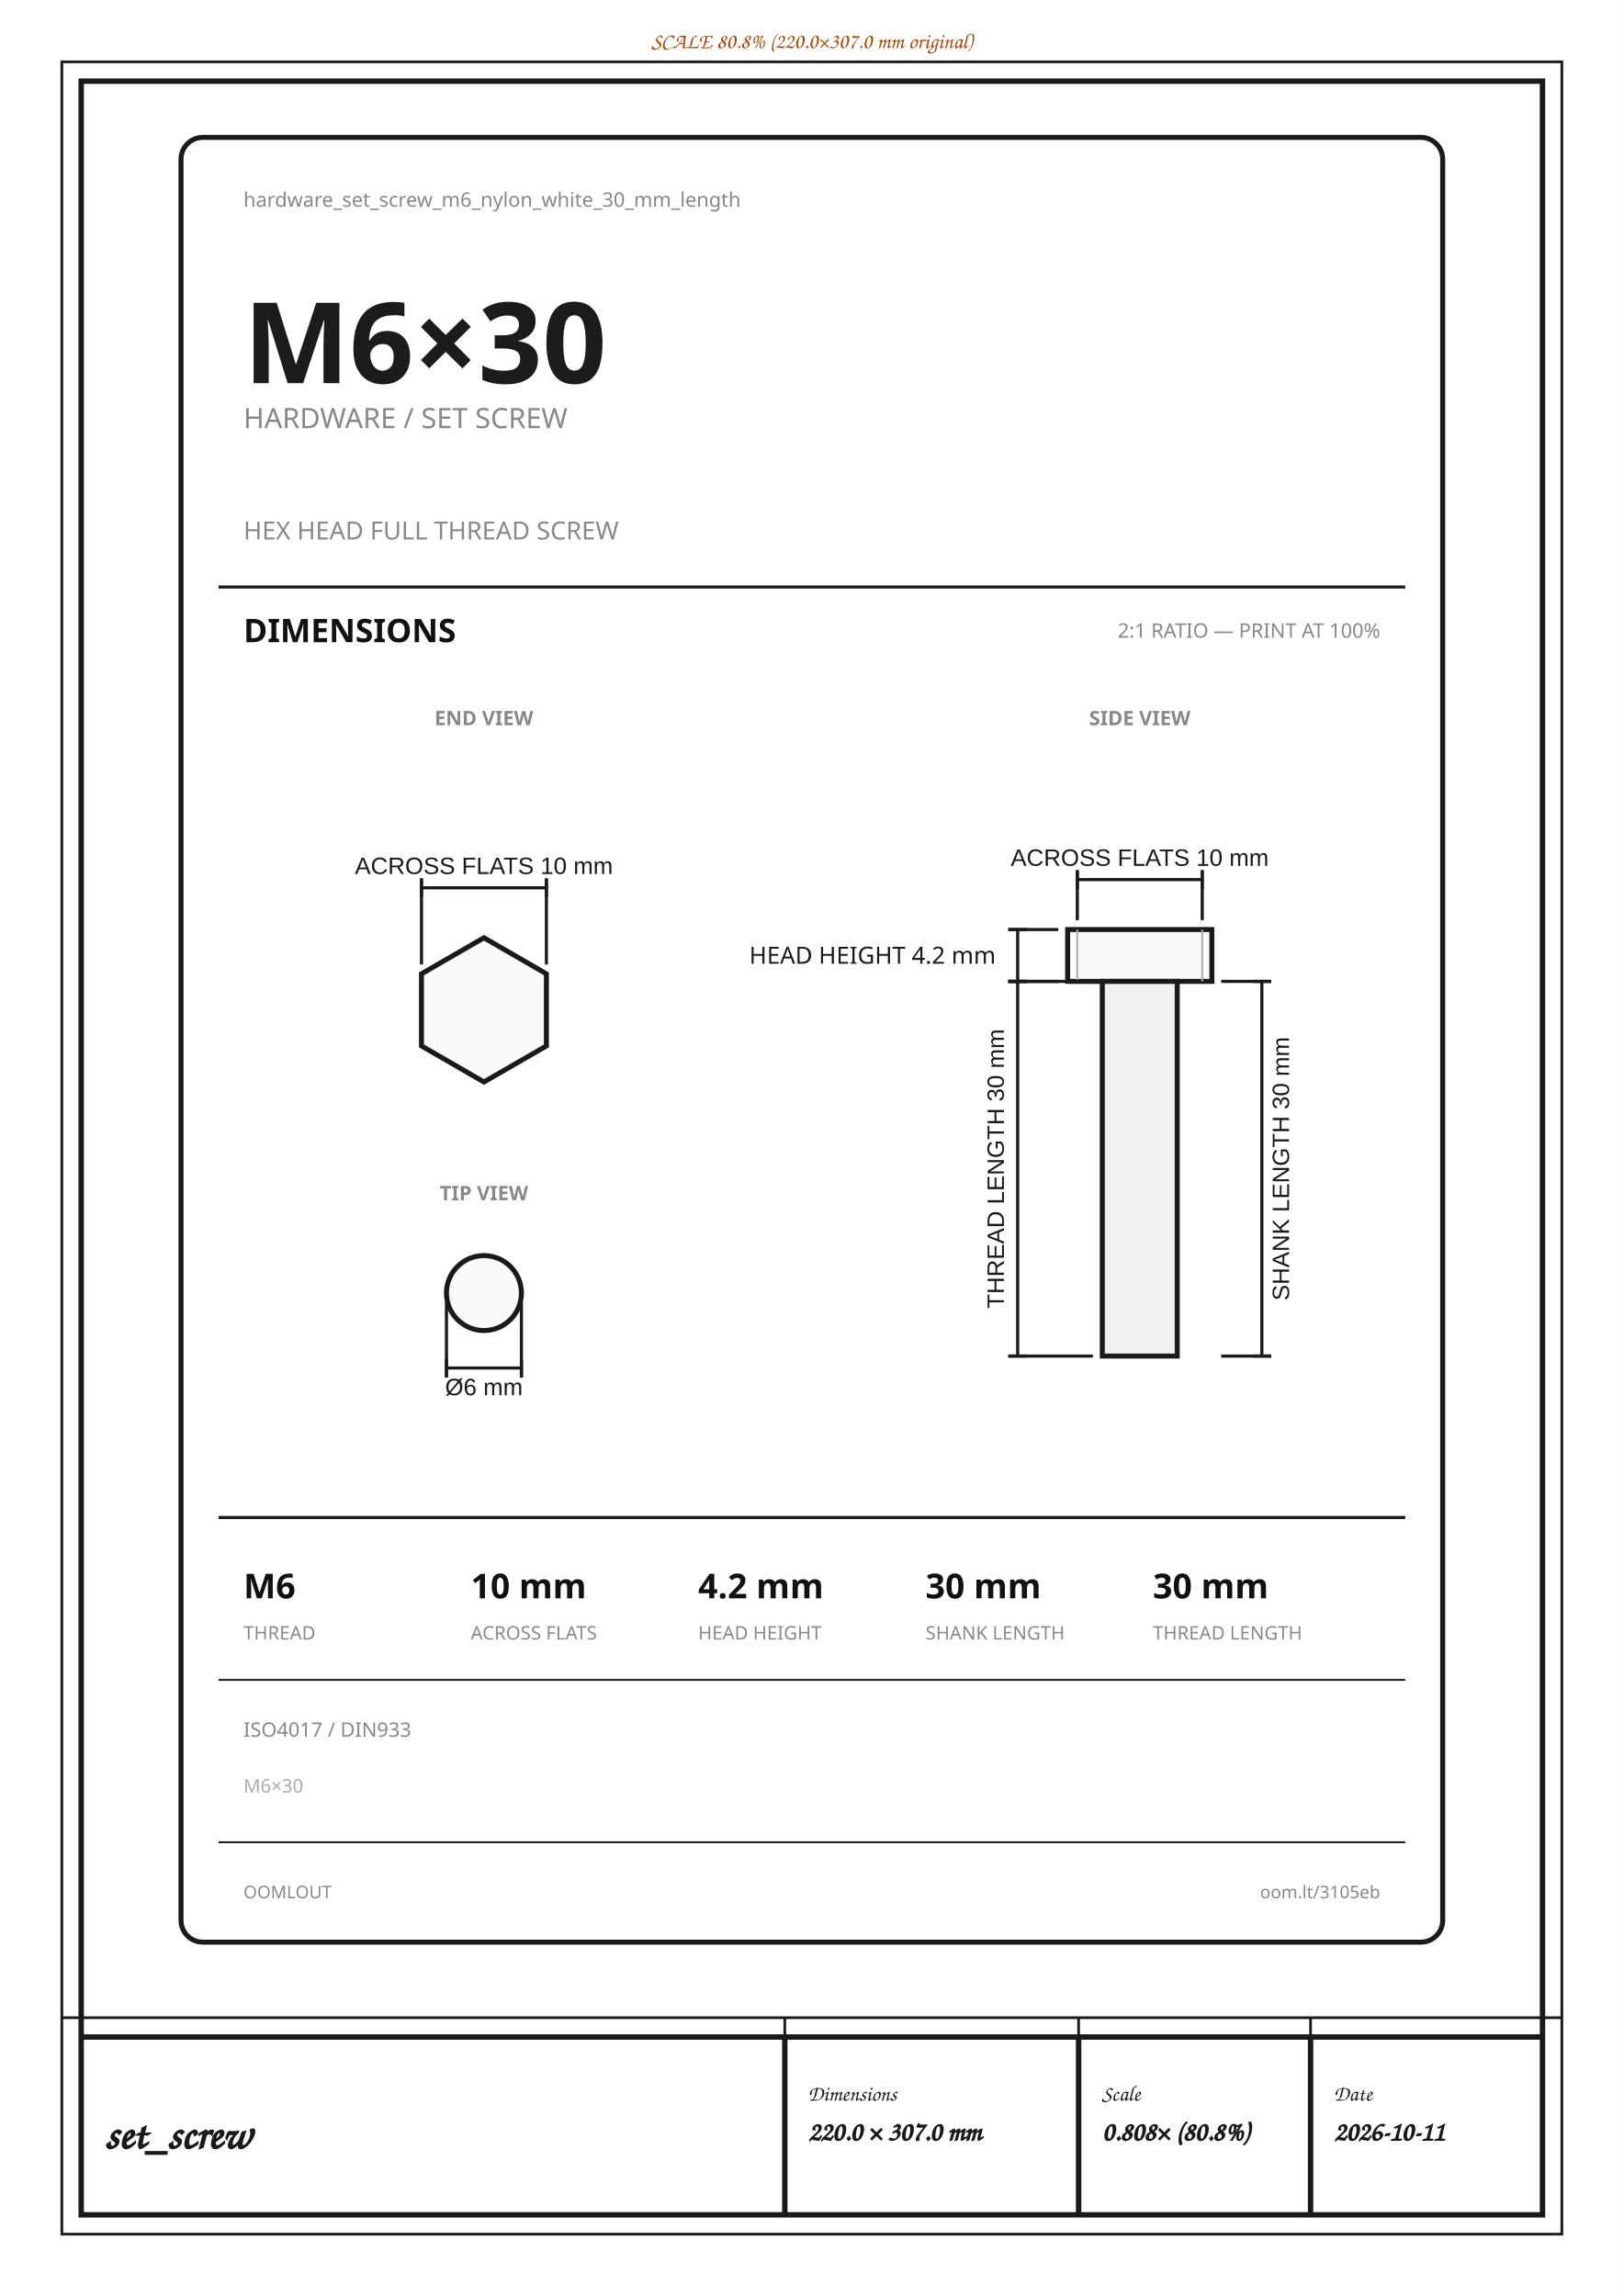
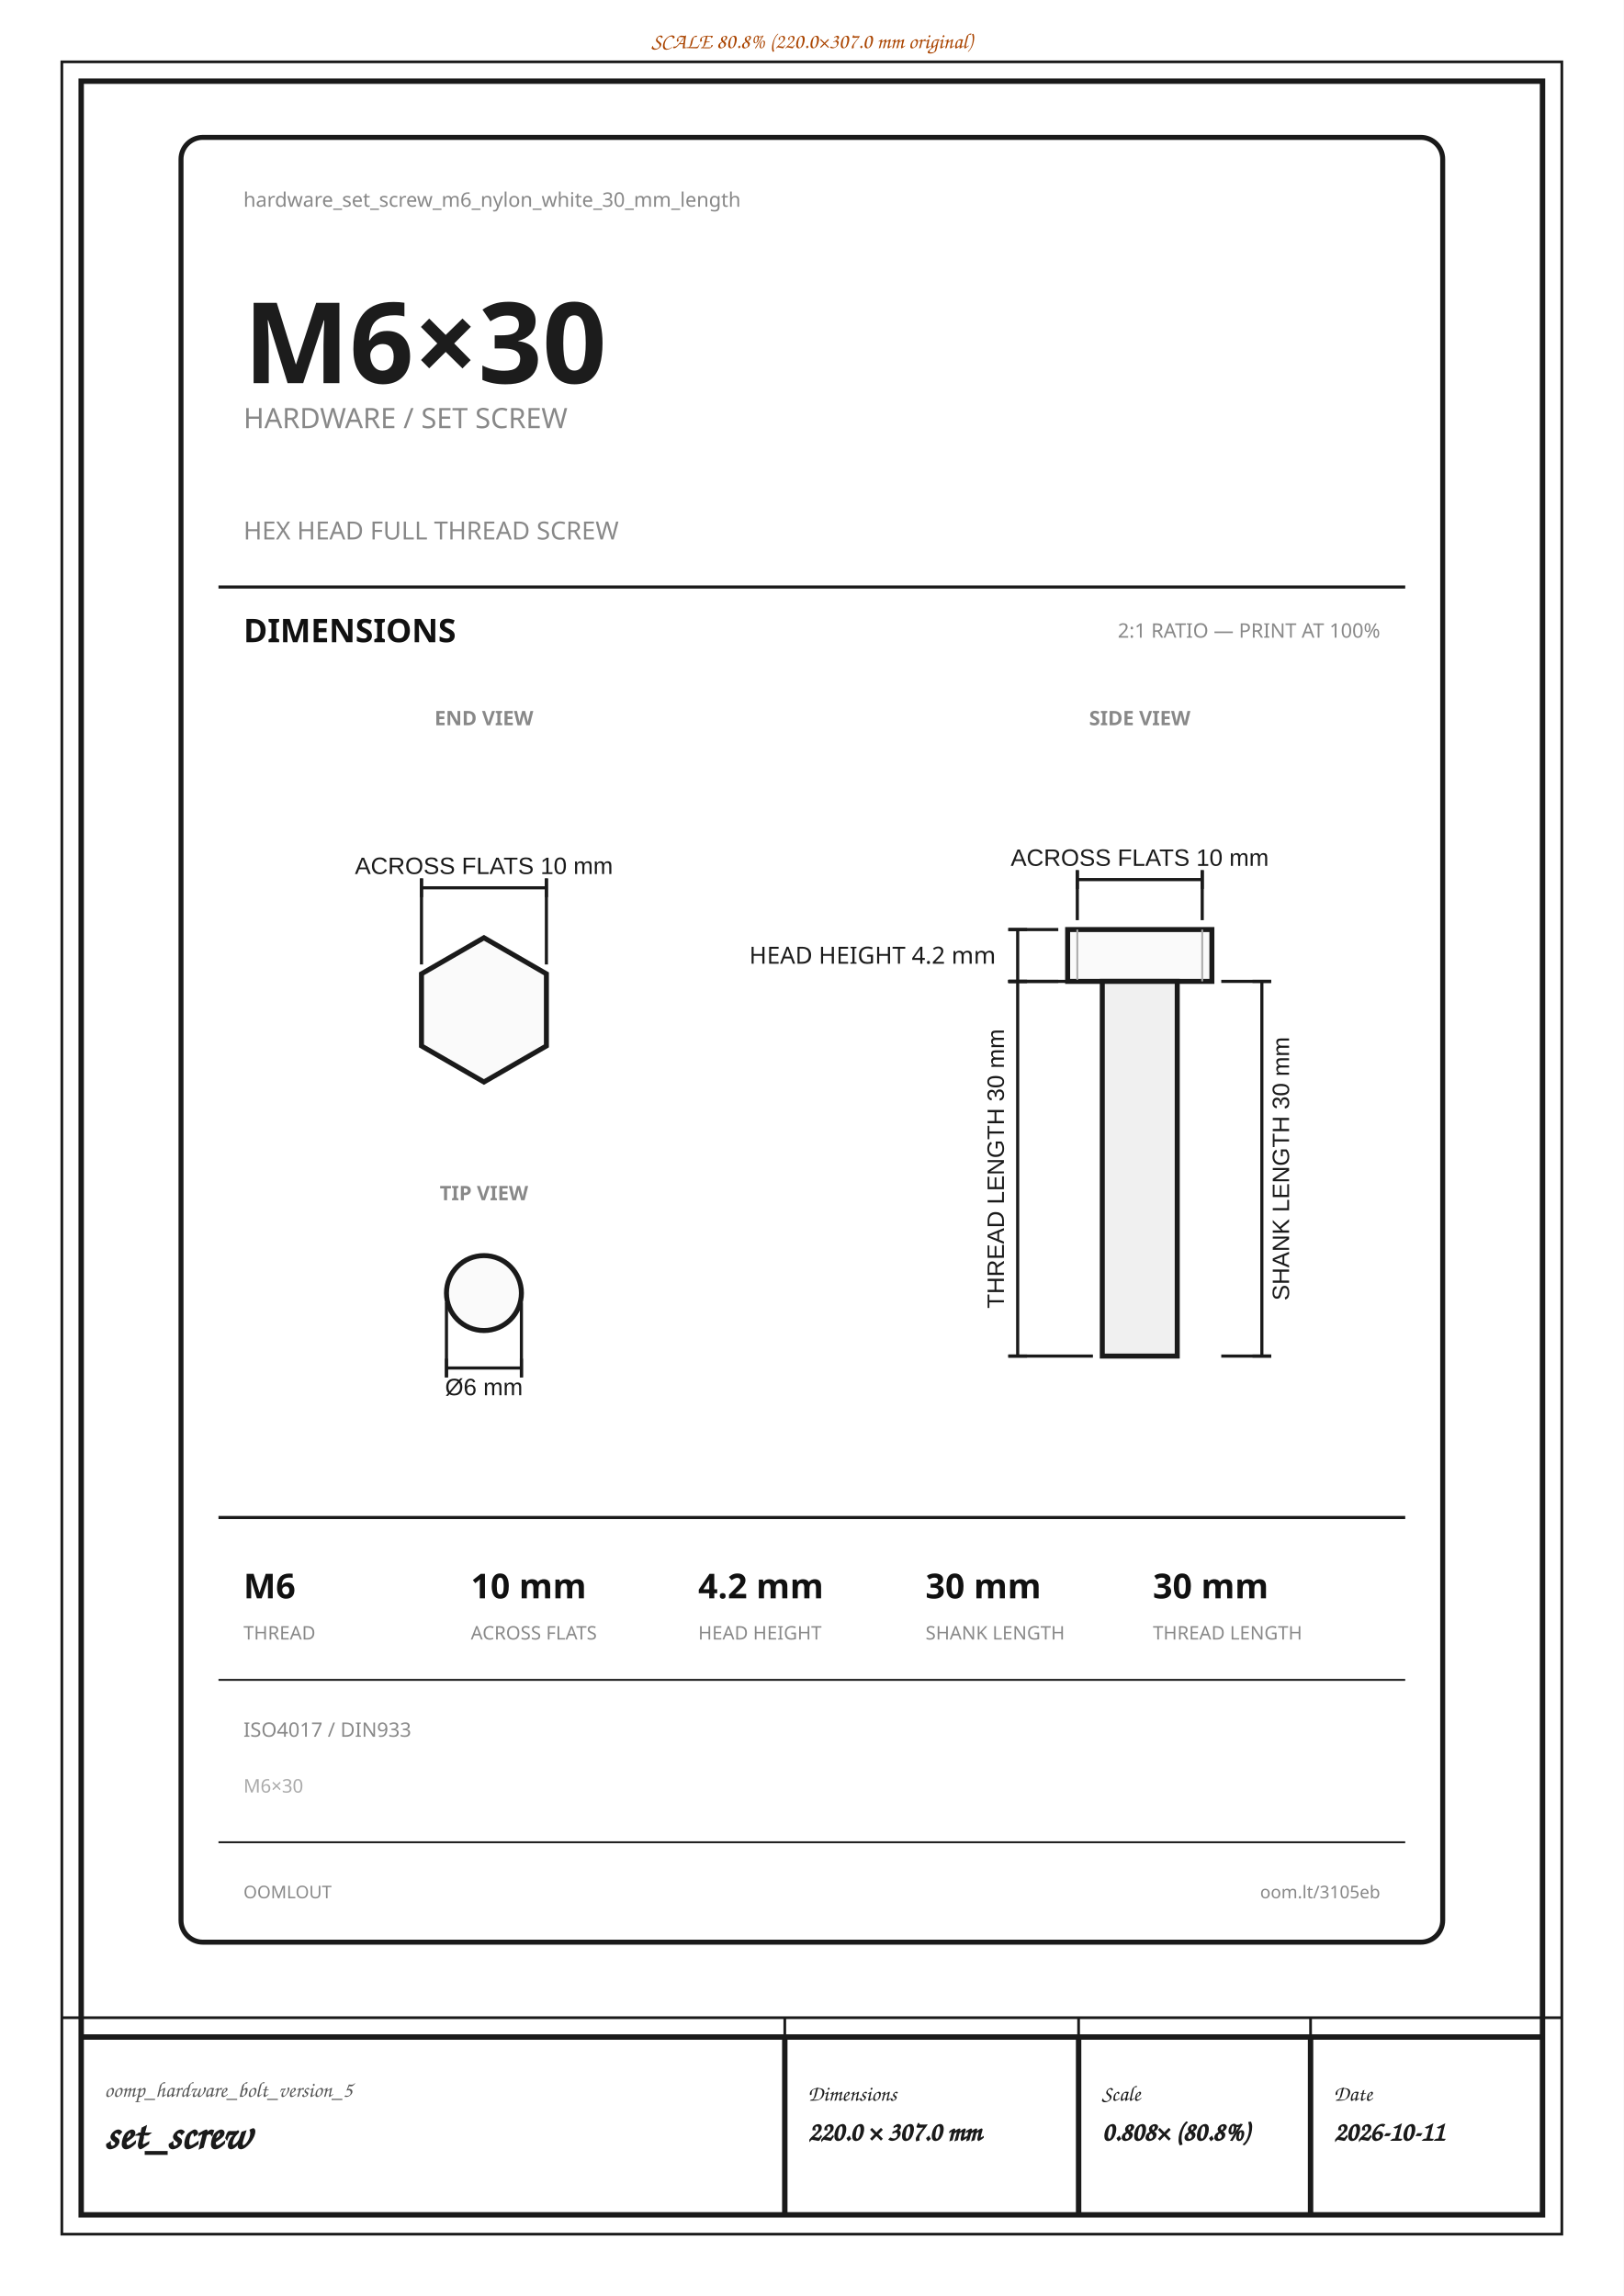
<svg xmlns="http://www.w3.org/2000/svg" width="210mm" height="297mm" viewBox="0 0 210 297">
  <rect x="0" y="0" width="210" height="297" fill="white" stroke="none" />
  <rect x="8" y="8" width="194" height="281" fill="none" stroke="#1A1A1A" stroke-width="0.35" />
  <rect x="10.5" y="10.5" width="189" height="276" fill="none" stroke="#1A1A1A" stroke-width="0.7" />
  <line x1="8" y1="261" x2="202" y2="261" stroke="#1A1A1A" stroke-width="0.35" />
  <line x1="10.5" y1="263.5" x2="199.5" y2="263.5" stroke="#1A1A1A" stroke-width="0.7" />
  <line x1="101.5" y1="261" x2="101.5" y2="286.5" stroke="#1A1A1A" stroke-width="0.35" />
  <line x1="101.5" y1="263.5" x2="101.5" y2="286.5" stroke="#1A1A1A" stroke-width="0.7" />
  <line x1="139.5" y1="261" x2="139.5" y2="286.5" stroke="#1A1A1A" stroke-width="0.35" />
  <line x1="139.5" y1="263.5" x2="139.5" y2="286.5" stroke="#1A1A1A" stroke-width="0.7" />
  <line x1="169.5" y1="261" x2="169.5" y2="286.5" stroke="#1A1A1A" stroke-width="0.35" />
  <line x1="169.5" y1="263.5" x2="169.5" y2="286.5" stroke="#1A1A1A" stroke-width="0.7" />
+   <text x="13.5" y="270.5" font-family="Swis721 Blk BT, comic sans ms" font-size="2.8" font-weight="normal" text-anchor="start" dominant-baseline="middle" fill="#555555" textLength="85" lengthAdjust="spacingAndGlyphs">oomp_hardware_bolt_version_5</text>
  <text x="13.5" y="276.5" font-family="Swis721 Blk BT, comic sans ms" font-size="5.5" font-weight="bold" text-anchor="start" dominant-baseline="middle" fill="#1A1A1A" textLength="85" lengthAdjust="spacingAndGlyphs">set_screw</text>
  <text x="104.5" y="271" font-family="Swis721 Blk BT, comic sans ms" font-size="2.8" font-weight="normal" text-anchor="start" dominant-baseline="middle" fill="#1A1A1A">Dimensions</text>
  <text x="104.5" y="276" font-family="Swis721 Blk BT, comic sans ms" font-size="3.5" font-weight="bold" text-anchor="start" dominant-baseline="middle" fill="#1A1A1A">220.0 × 307.0 mm</text>
  <text x="142.5" y="271" font-family="Swis721 Blk BT, comic sans ms" font-size="2.8" font-weight="normal" text-anchor="start" dominant-baseline="middle" fill="#1A1A1A">Scale</text>
  <text x="142.5" y="276" font-family="Swis721 Blk BT, comic sans ms" font-size="3.5" font-weight="bold" text-anchor="start" dominant-baseline="middle" fill="#1A1A1A">0.808× (80.8%)</text>
  <text x="172.5" y="271" font-family="Swis721 Blk BT, comic sans ms" font-size="2.8" font-weight="normal" text-anchor="start" dominant-baseline="middle" fill="#1A1A1A">Date</text>
  <text x="172.5" y="276" font-family="Swis721 Blk BT, comic sans ms" font-size="3.5" font-weight="bold" text-anchor="start" dominant-baseline="middle" fill="#1A1A1A">2026-10-11</text>
  <text x="105" y="5.5" font-family="Swis721 Blk BT, comic sans ms" font-size="2.8" font-weight="normal" text-anchor="middle" dominant-baseline="middle" fill="#AA4400">SCALE 80.8%  (220.0×307.0 mm original)</text>
  <g transform="translate(16.1401,10.5) scale(0.807818)">
    <rect x="5" y="5" width="210" height="297" fill="#ffffff" stroke="none" />
    <rect x="9" y="9" width="202" height="289" rx="3.5" ry="3.5" fill="none" stroke="#1A1A1A" stroke-width="0.8" />
    <text x="19" y="19" font-family="sans-serif" font-size="3.2" text-anchor="start" dominant-baseline="middle" fill="#888888">hardware_set_screw_m6_nylon_white_30_mm_length</text>
    <text x="19" y="42" font-family="sans-serif" font-size="18" font-weight="bold" text-anchor="start" dominant-baseline="middle" fill="#1C1C1C">M6×30</text>
    <text x="19" y="54" font-family="sans-serif" font-size="4.5" text-anchor="start" dominant-baseline="middle" fill="#888888">HARDWARE / SET SCREW</text>
    <text x="19" y="72" font-family="sans-serif" font-size="4" text-anchor="start" dominant-baseline="middle" fill="#888888">HEX HEAD FULL THREAD SCREW</text>
    <line x1="15" y1="81" x2="205" y2="81" fill="#333333" stroke="#1A1A1A" stroke-width="0.5" />
    <text x="19" y="88" font-family="sans-serif" font-size="5.2" font-weight="bold" text-anchor="start" dominant-baseline="middle" fill="#111111">DIMENSIONS</text>
    <text x="201" y="88" font-family="sans-serif" font-size="3.2" text-anchor="end" dominant-baseline="middle" fill="#888888">2:1 RATIO  —  PRINT AT 100%</text>
    <text x="57.5" y="102" font-family="sans-serif" font-size="3.2" font-weight="bold" text-anchor="middle" dominant-baseline="middle" fill="#888888">END VIEW</text>
    <text x="162.5" y="102" font-family="sans-serif" font-size="3.2" font-weight="bold" text-anchor="middle" dominant-baseline="middle" fill="#888888">SIDE VIEW</text>
    <polygon points="57.5,137.166 47.5,142.94 47.5,154.487 57.5,160.26 67.5,154.487 67.5,142.94" fill="#FAFAFA" stroke="#1A1A1A" stroke-width="0.8" />
    <line x1="47.5" y1="141.44" x2="47.5" y2="127.666" fill="#1A1A1A" stroke="#1A1A1A" stroke-width="0.5" />
    <line x1="67.5" y1="141.44" x2="67.5" y2="127.666" fill="#1A1A1A" stroke="#1A1A1A" stroke-width="0.5" />
    <line x1="47.5" y1="129.166" x2="67.5" y2="129.166" fill="#1A1A1A" stroke="#1A1A1A" stroke-width="0.5" />
    <line x1="47.5" y1="130.666" x2="47.5" y2="127.666" fill="#1A1A1A" stroke="#1A1A1A" stroke-width="0.5" />
    <line x1="67.5" y1="130.666" x2="67.5" y2="127.666" fill="#1A1A1A" stroke="#1A1A1A" stroke-width="0.5" />
    <text x="57.5" y="125.886" font-family="Arial, Helvetica, sans-serif" font-size="3.8" text-anchor="middle" dominant-baseline="middle" fill="#1A1A1A">ACROSS FLATS  10 mm</text>
    <text x="57.5" y="178.06" font-family="sans-serif" font-size="3.2" font-weight="bold" text-anchor="middle" dominant-baseline="middle" fill="#888888">TIP VIEW</text>
    <circle cx="57.5" cy="194.06" r="6" fill="#FAFAFA" stroke="#1A1A1A" stroke-width="0.8" />
    <line x1="51.5" y1="195.56" x2="51.5" y2="207.56" fill="#1A1A1A" stroke="#1A1A1A" stroke-width="0.5" />
    <line x1="63.5" y1="195.56" x2="63.5" y2="207.56" fill="#1A1A1A" stroke="#1A1A1A" stroke-width="0.5" />
    <line x1="51.5" y1="206.06" x2="63.5" y2="206.06" fill="#1A1A1A" stroke="#1A1A1A" stroke-width="0.5" />
    <line x1="51.5" y1="207.56" x2="51.5" y2="204.56" fill="#1A1A1A" stroke="#1A1A1A" stroke-width="0.5" />
    <line x1="63.5" y1="207.56" x2="63.5" y2="204.56" fill="#1A1A1A" stroke="#1A1A1A" stroke-width="0.5" />
    <text x="57.5" y="209.34" font-family="Arial, Helvetica, sans-serif" font-size="3.8" text-anchor="middle" dominant-baseline="middle" fill="#1A1A1A">Ø6 mm</text>
    <rect x="150.953" y="135.85" width="23.094" height="8.3" fill="#FAFAFA" stroke="#1A1A1A" stroke-width="0.8" />
    <line x1="152.5" y1="144.15" x2="152.5" y2="135.85" fill="#333333" stroke="#AAAAAA" stroke-width="0.3" />
    <line x1="172.5" y1="144.15" x2="172.5" y2="135.85" fill="#333333" stroke="#AAAAAA" stroke-width="0.3" />
    <rect x="156.5" y="144.15" width="12" height="60" fill="#F0F0F0" stroke="#1A1A1A" stroke-width="0.8" />
    <line x1="152.5" y1="134.35" x2="152.5" y2="126.35" fill="#1A1A1A" stroke="#1A1A1A" stroke-width="0.5" />
    <line x1="172.5" y1="134.35" x2="172.5" y2="126.35" fill="#1A1A1A" stroke="#1A1A1A" stroke-width="0.5" />
    <line x1="152.5" y1="127.85" x2="172.5" y2="127.85" fill="#1A1A1A" stroke="#1A1A1A" stroke-width="0.5" />
    <line x1="152.5" y1="129.35" x2="152.5" y2="126.35" fill="#1A1A1A" stroke="#1A1A1A" stroke-width="0.5" />
    <line x1="172.5" y1="129.35" x2="172.5" y2="126.35" fill="#1A1A1A" stroke="#1A1A1A" stroke-width="0.5" />
    <text x="162.5" y="124.57" font-family="Arial, Helvetica, sans-serif" font-size="3.8" text-anchor="middle" dominant-baseline="middle" fill="#1A1A1A">ACROSS FLATS  10 mm</text>
    <line x1="149.453" y1="144.15" x2="141.453" y2="144.15" fill="#333333" stroke="#1A1A1A" stroke-width="0.5" />
    <line x1="141.453" y1="144.15" x2="144.453" y2="144.15" fill="#333333" stroke="#1A1A1A" stroke-width="0.5" />
    <line x1="149.453" y1="135.85" x2="141.453" y2="135.85" fill="#333333" stroke="#1A1A1A" stroke-width="0.5" />
    <line x1="141.453" y1="135.85" x2="144.453" y2="135.85" fill="#333333" stroke="#1A1A1A" stroke-width="0.5" />
    <line x1="142.953" y1="144.15" x2="142.953" y2="135.85" fill="#333333" stroke="#1A1A1A" stroke-width="0.5" />
    <text x="139.453" y="140" font-family="sans-serif" font-size="3.8" text-anchor="end" dominant-baseline="middle" fill="#1A1A1A">HEAD HEIGHT  4.2 mm</text>
    <line x1="175.547" y1="204.15" x2="183.547" y2="204.15" fill="#1A1A1A" stroke="#1A1A1A" stroke-width="0.5" />
    <line x1="175.547" y1="144.15" x2="183.547" y2="144.15" fill="#1A1A1A" stroke="#1A1A1A" stroke-width="0.5" />
    <line x1="182.047" y1="204.15" x2="182.047" y2="144.15" fill="#1A1A1A" stroke="#1A1A1A" stroke-width="0.5" />
    <line x1="180.547" y1="204.15" x2="183.547" y2="204.15" fill="#1A1A1A" stroke="#1A1A1A" stroke-width="0.5" />
    <line x1="180.547" y1="144.15" x2="183.547" y2="144.15" fill="#1A1A1A" stroke="#1A1A1A" stroke-width="0.5" />
    <text x="185.327" y="174.15" font-family="Arial, Helvetica, sans-serif" font-size="3.8" text-anchor="middle" dominant-baseline="middle" fill="#1A1A1A" transform="rotate(-90.000,185.327,174.15)">SHANK LENGTH  30 mm</text>
    <line x1="155" y1="204.15" x2="141.453" y2="204.15" fill="#1A1A1A" stroke="#1A1A1A" stroke-width="0.5" />
    <line x1="155" y1="144.15" x2="141.453" y2="144.15" fill="#1A1A1A" stroke="#1A1A1A" stroke-width="0.5" />
    <line x1="142.953" y1="204.15" x2="142.953" y2="144.15" fill="#1A1A1A" stroke="#1A1A1A" stroke-width="0.5" />
    <line x1="141.453" y1="204.15" x2="144.453" y2="204.15" fill="#1A1A1A" stroke="#1A1A1A" stroke-width="0.5" />
    <line x1="141.453" y1="144.15" x2="144.453" y2="144.15" fill="#1A1A1A" stroke="#1A1A1A" stroke-width="0.5" />
    <text x="139.673" y="174.15" font-family="Arial, Helvetica, sans-serif" font-size="3.8" text-anchor="middle" dominant-baseline="middle" fill="#1A1A1A" transform="rotate(-90.000,139.673,174.15)">THREAD LENGTH  30 mm</text>
    <line x1="15" y1="230" x2="205" y2="230" fill="#333333" stroke="#1A1A1A" stroke-width="0.5" />
    <text x="19" y="241" font-family="sans-serif" font-size="5.5" font-weight="bold" text-anchor="start" dominant-baseline="middle" fill="#111111">M6</text>
    <text x="19" y="248.5" font-family="sans-serif" font-size="3" text-anchor="start" dominant-baseline="middle" fill="#888888">THREAD</text>
    <text x="55.4" y="241" font-family="sans-serif" font-size="5.5" font-weight="bold" text-anchor="start" dominant-baseline="middle" fill="#111111">10 mm</text>
    <text x="55.4" y="248.5" font-family="sans-serif" font-size="3" text-anchor="start" dominant-baseline="middle" fill="#888888">ACROSS FLATS</text>
    <text x="91.8" y="241" font-family="sans-serif" font-size="5.5" font-weight="bold" text-anchor="start" dominant-baseline="middle" fill="#111111">4.2 mm</text>
    <text x="91.8" y="248.5" font-family="sans-serif" font-size="3" text-anchor="start" dominant-baseline="middle" fill="#888888">HEAD HEIGHT</text>
    <text x="128.2" y="241" font-family="sans-serif" font-size="5.5" font-weight="bold" text-anchor="start" dominant-baseline="middle" fill="#111111">30 mm</text>
    <text x="128.2" y="248.5" font-family="sans-serif" font-size="3" text-anchor="start" dominant-baseline="middle" fill="#888888">SHANK LENGTH</text>
    <text x="164.6" y="241" font-family="sans-serif" font-size="5.5" font-weight="bold" text-anchor="start" dominant-baseline="middle" fill="#111111">30 mm</text>
    <text x="164.6" y="248.5" font-family="sans-serif" font-size="3" text-anchor="start" dominant-baseline="middle" fill="#888888">THREAD LENGTH</text>
    <line x1="15" y1="256" x2="205" y2="256" fill="#333333" stroke="#1A1A1A" stroke-width="0.3" />
    <text x="19" y="264" font-family="sans-serif" font-size="3.2" text-anchor="start" dominant-baseline="middle" fill="#888888">ISO4017 / DIN933</text>
    <text x="19" y="273" font-family="sans-serif" font-size="3" text-anchor="start" dominant-baseline="middle" fill="#aaaaaa">M6×30</text>
    <line x1="15" y1="282" x2="205" y2="282" fill="#333333" stroke="#1A1A1A" stroke-width="0.3" />
    <text x="19" y="290" font-family="sans-serif" font-size="2.8" text-anchor="start" dominant-baseline="middle" fill="#888888">OOMLOUT</text>
    <text x="201" y="290" font-family="sans-serif" font-size="2.8" text-anchor="end" dominant-baseline="middle" fill="#888888">oom.lt/3105eb</text>
  </g>
</svg>
